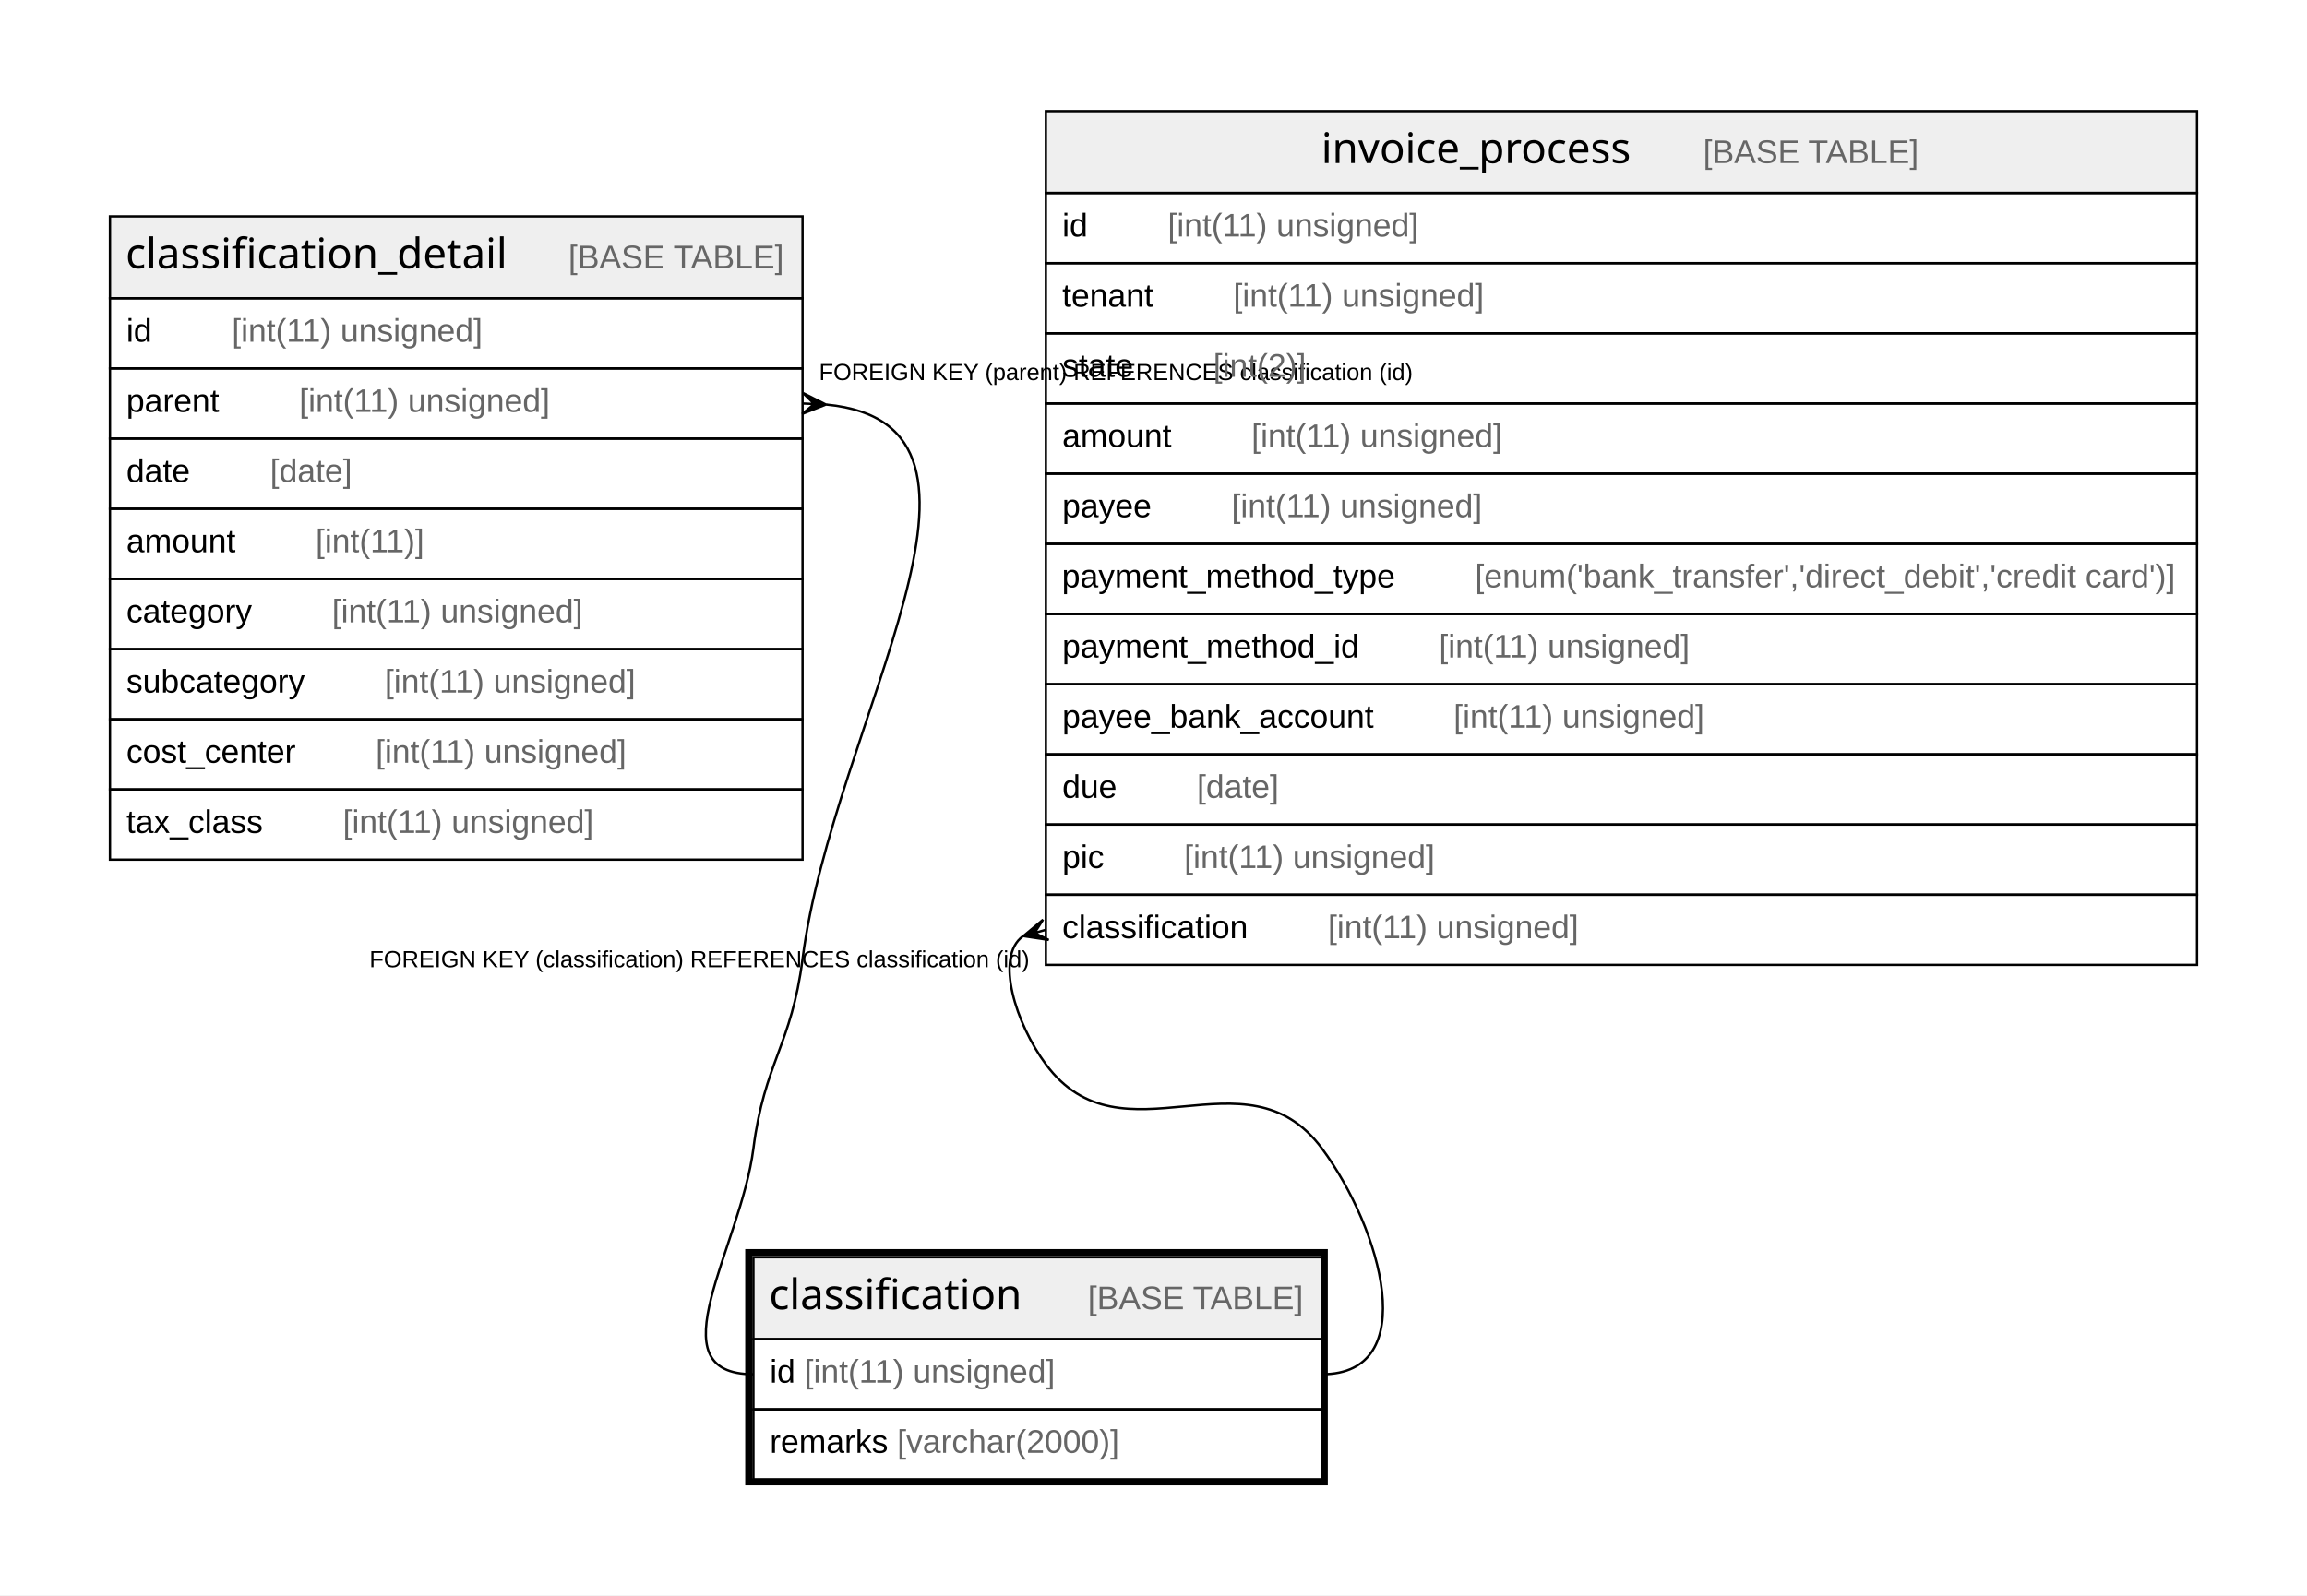
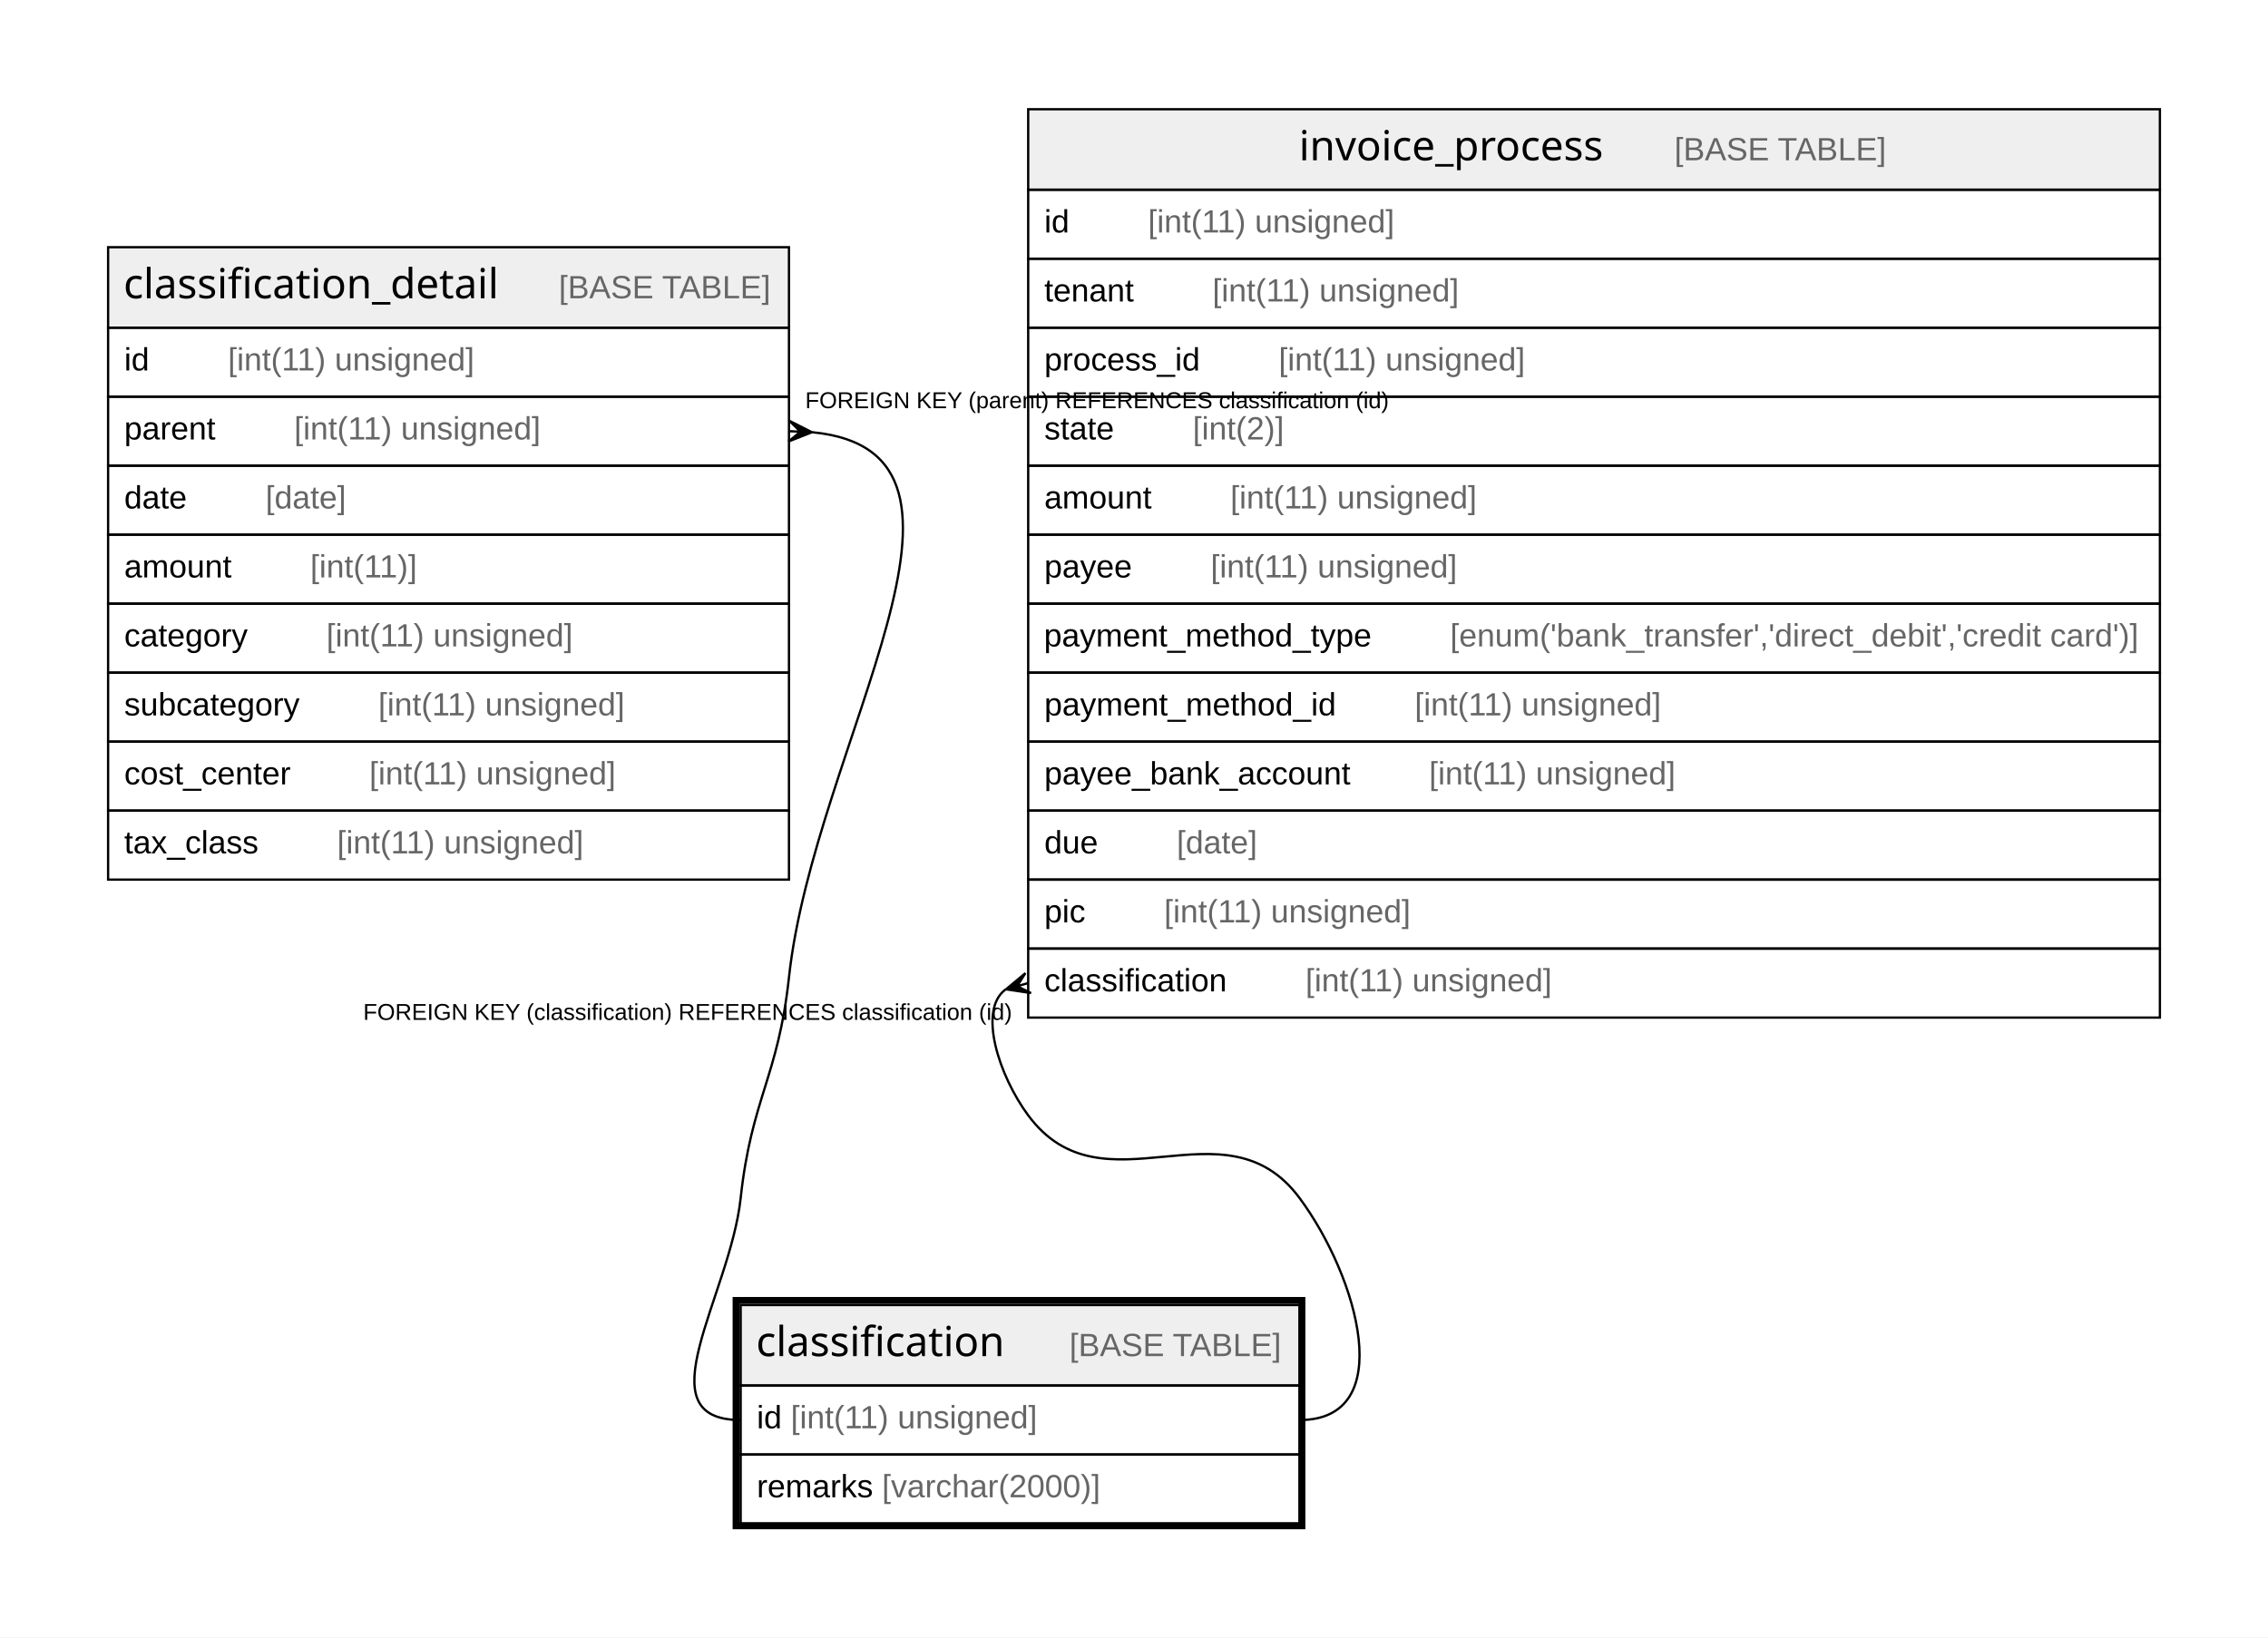
- <svg xmlns="http://www.w3.org/2000/svg" width="986pt" height="682pt" viewBox="0.00 0.00 986.00 682.00">
-   <g id="graph0" class="graph" transform="scale(1 1) rotate(0) translate(4 678)">
-     <polygon fill="#ffffff" stroke="transparent" points="-4,4 -4,-678 982,-678 982,4 -4,4" />
+ <svg xmlns="http://www.w3.org/2000/svg" width="986pt" height="712pt" viewBox="0.00 0.00 986.00 712.00">
+   <g id="graph0" class="graph" transform="scale(1 1) rotate(0) translate(4 708)">
+     <polygon fill="#ffffff" stroke="transparent" points="-4,4 -4,-708 982,-708 982,4 -4,4" />
    <g id="node1" class="node">
      <polygon fill="#efefef" stroke="transparent" points="318,-105.5 318,-140.5 561,-140.5 561,-105.5 318,-105.5" />
      <polygon fill="none" stroke="#000000" points="318,-105.5 318,-140.5 561,-140.5 561,-105.5 318,-105.5" />
      <text text-anchor="start" x="324.713" y="-118.3" font-family="Arial Bold" font-size="18.00" fill="#000000">classification</text>
      <text text-anchor="start" x="426.719" y="-118.3" font-family="Arial" font-size="14.00" fill="#000000">    </text>
      <text text-anchor="start" x="460.924" y="-118.3" font-family="Arial" font-size="14.00" fill="#666666">[BASE TABLE]</text>
      <polygon fill="none" stroke="#000000" points="318,-75.5 318,-105.5 561,-105.5 561,-75.5 318,-75.5" />
      <text text-anchor="start" x="325" y="-86.9" font-family="Arial" font-size="14.00" fill="#000000">id </text>
      <text text-anchor="start" x="339.78" y="-86.9" font-family="Arial" font-size="14.00" fill="#666666">[int(11) unsigned]</text>
      <polygon fill="none" stroke="#000000" points="318,-45.5 318,-75.5 561,-75.5 561,-45.5 318,-45.5" />
      <text text-anchor="start" x="325" y="-56.9" font-family="Arial" font-size="14.00" fill="#000000">remarks </text>
      <text text-anchor="start" x="379.438" y="-56.9" font-family="Arial" font-size="14.00" fill="#666666">[varchar(2000)]</text>
      <polygon fill="none" stroke="#000000" stroke-width="3" points="316,-44.5 316,-142.5 562,-142.5 562,-44.5 316,-44.5" />
    </g>
    <g id="node2" class="node">
-       <polygon fill="#efefef" stroke="transparent" points="43,-550.5 43,-585.5 339,-585.5 339,-550.5 43,-550.5" />
-       <polygon fill="none" stroke="#000000" points="43,-550.5 43,-585.5 339,-585.5 339,-550.5 43,-550.5" />
-       <text text-anchor="start" x="49.705" y="-563.3" font-family="Arial Bold" font-size="18.00" fill="#000000">classification_detail</text>
-       <text text-anchor="start" x="204.727" y="-563.3" font-family="Arial" font-size="14.00" fill="#000000">    </text>
-       <text text-anchor="start" x="238.931" y="-563.3" font-family="Arial" font-size="14.00" fill="#666666">[BASE TABLE]</text>
-       <polygon fill="none" stroke="#000000" points="43,-520.5 43,-550.5 339,-550.5 339,-520.5 43,-520.5" />
-       <text text-anchor="start" x="50" y="-531.9" font-family="Arial" font-size="14.00" fill="#000000">id    </text>
-       <text text-anchor="start" x="95.094" y="-531.9" font-family="Arial" font-size="14.00" fill="#666666">[int(11) unsigned]</text>
-       <polygon fill="none" stroke="#000000" points="43,-490.5 43,-520.5 339,-520.5 339,-490.5 43,-490.5" />
-       <text text-anchor="start" x="50" y="-501.9" font-family="Arial" font-size="14.00" fill="#000000">parent    </text>
-       <text text-anchor="start" x="123.886" y="-501.9" font-family="Arial" font-size="14.00" fill="#666666">[int(11) unsigned]</text>
-       <polygon fill="none" stroke="#000000" points="43,-460.5 43,-490.5 339,-490.5 339,-460.5 43,-460.5" />
-       <text text-anchor="start" x="50" y="-471.9" font-family="Arial" font-size="14.00" fill="#000000">date    </text>
-       <text text-anchor="start" x="111.443" y="-471.9" font-family="Arial" font-size="14.00" fill="#666666">[date]</text>
-       <polygon fill="none" stroke="#000000" points="43,-430.5 43,-460.5 339,-460.5 339,-430.5 43,-430.5" />
-       <text text-anchor="start" x="50" y="-441.9" font-family="Arial" font-size="14.00" fill="#000000">amount    </text>
-       <text text-anchor="start" x="130.886" y="-441.9" font-family="Arial" font-size="14.00" fill="#666666">[int(11)]</text>
-       <polygon fill="none" stroke="#000000" points="43,-400.5 43,-430.5 339,-430.5 339,-400.5 43,-400.5" />
-       <text text-anchor="start" x="50" y="-411.9" font-family="Arial" font-size="14.00" fill="#000000">category    </text>
-       <text text-anchor="start" x="137.886" y="-411.9" font-family="Arial" font-size="14.00" fill="#666666">[int(11) unsigned]</text>
-       <polygon fill="none" stroke="#000000" points="43,-370.5 43,-400.5 339,-400.5 339,-370.5 43,-370.5" />
-       <text text-anchor="start" x="50" y="-381.9" font-family="Arial" font-size="14.00" fill="#000000">subcategory    </text>
-       <text text-anchor="start" x="160.452" y="-381.9" font-family="Arial" font-size="14.00" fill="#666666">[int(11) unsigned]</text>
-       <polygon fill="none" stroke="#000000" points="43,-340.5 43,-370.5 339,-370.5 339,-340.5 43,-340.5" />
-       <text text-anchor="start" x="50" y="-351.9" font-family="Arial" font-size="14.00" fill="#000000">cost_center    </text>
-       <text text-anchor="start" x="156.56" y="-351.9" font-family="Arial" font-size="14.00" fill="#666666">[int(11) unsigned]</text>
-       <polygon fill="none" stroke="#000000" points="43,-310.5 43,-340.5 339,-340.5 339,-310.5 43,-310.5" />
-       <text text-anchor="start" x="50" y="-321.9" font-family="Arial" font-size="14.00" fill="#000000">tax_class    </text>
-       <text text-anchor="start" x="142.55" y="-321.9" font-family="Arial" font-size="14.00" fill="#666666">[int(11) unsigned]</text>
+       <polygon fill="#efefef" stroke="transparent" points="43,-565.5 43,-600.5 339,-600.5 339,-565.5 43,-565.5" />
+       <polygon fill="none" stroke="#000000" points="43,-565.5 43,-600.5 339,-600.5 339,-565.5 43,-565.5" />
+       <text text-anchor="start" x="49.705" y="-578.3" font-family="Arial Bold" font-size="18.00" fill="#000000">classification_detail</text>
+       <text text-anchor="start" x="204.727" y="-578.3" font-family="Arial" font-size="14.00" fill="#000000">    </text>
+       <text text-anchor="start" x="238.931" y="-578.3" font-family="Arial" font-size="14.00" fill="#666666">[BASE TABLE]</text>
+       <polygon fill="none" stroke="#000000" points="43,-535.5 43,-565.5 339,-565.5 339,-535.5 43,-535.5" />
+       <text text-anchor="start" x="50" y="-546.9" font-family="Arial" font-size="14.00" fill="#000000">id    </text>
+       <text text-anchor="start" x="95.094" y="-546.9" font-family="Arial" font-size="14.00" fill="#666666">[int(11) unsigned]</text>
+       <polygon fill="none" stroke="#000000" points="43,-505.5 43,-535.5 339,-535.5 339,-505.5 43,-505.5" />
+       <text text-anchor="start" x="50" y="-516.9" font-family="Arial" font-size="14.00" fill="#000000">parent    </text>
+       <text text-anchor="start" x="123.886" y="-516.9" font-family="Arial" font-size="14.00" fill="#666666">[int(11) unsigned]</text>
+       <polygon fill="none" stroke="#000000" points="43,-475.5 43,-505.5 339,-505.5 339,-475.5 43,-475.5" />
+       <text text-anchor="start" x="50" y="-486.9" font-family="Arial" font-size="14.00" fill="#000000">date    </text>
+       <text text-anchor="start" x="111.443" y="-486.9" font-family="Arial" font-size="14.00" fill="#666666">[date]</text>
+       <polygon fill="none" stroke="#000000" points="43,-445.5 43,-475.5 339,-475.5 339,-445.5 43,-445.5" />
+       <text text-anchor="start" x="50" y="-456.9" font-family="Arial" font-size="14.00" fill="#000000">amount    </text>
+       <text text-anchor="start" x="130.886" y="-456.9" font-family="Arial" font-size="14.00" fill="#666666">[int(11)]</text>
+       <polygon fill="none" stroke="#000000" points="43,-415.5 43,-445.5 339,-445.5 339,-415.5 43,-415.5" />
+       <text text-anchor="start" x="50" y="-426.9" font-family="Arial" font-size="14.00" fill="#000000">category    </text>
+       <text text-anchor="start" x="137.886" y="-426.9" font-family="Arial" font-size="14.00" fill="#666666">[int(11) unsigned]</text>
+       <polygon fill="none" stroke="#000000" points="43,-385.5 43,-415.5 339,-415.5 339,-385.5 43,-385.5" />
+       <text text-anchor="start" x="50" y="-396.9" font-family="Arial" font-size="14.00" fill="#000000">subcategory    </text>
+       <text text-anchor="start" x="160.452" y="-396.9" font-family="Arial" font-size="14.00" fill="#666666">[int(11) unsigned]</text>
+       <polygon fill="none" stroke="#000000" points="43,-355.5 43,-385.5 339,-385.5 339,-355.5 43,-355.5" />
+       <text text-anchor="start" x="50" y="-366.9" font-family="Arial" font-size="14.00" fill="#000000">cost_center    </text>
+       <text text-anchor="start" x="156.56" y="-366.9" font-family="Arial" font-size="14.00" fill="#666666">[int(11) unsigned]</text>
+       <polygon fill="none" stroke="#000000" points="43,-325.5 43,-355.5 339,-355.5 339,-325.5 43,-325.5" />
+       <text text-anchor="start" x="50" y="-336.9" font-family="Arial" font-size="14.00" fill="#000000">tax_class    </text>
+       <text text-anchor="start" x="142.55" y="-336.9" font-family="Arial" font-size="14.00" fill="#666666">[int(11) unsigned]</text>
    </g>
    <g id="edge1" class="edge">
-       <path fill="none" stroke="#000000" d="M349.142,-505.041C438.345,-496.455 351.896,-369.129 339,-268 334.296,-231.108 322.704,-223.892 318,-187 312.575,-144.456 275.111,-90.5 318,-90.5" />
-       <polygon fill="#000000" stroke="#000000" points="348.99,-505.048 338.796,-501.005 343.995,-505.274 339,-505.5 339,-505.5 339,-505.5 343.995,-505.274 339.204,-509.995 348.99,-505.048 348.99,-505.048" />
-       <text text-anchor="start" x="346.053" y="-515.5" font-family="Arial" font-size="10.00" fill="#000000">FOREIGN KEY (parent) REFERENCES classification (id)</text>
+       <path fill="none" stroke="#000000" d="M349.135,-520.042C438.212,-511.471 349.956,-384.357 339,-283 334.306,-239.577 322.694,-230.423 318,-187 313.391,-144.359 275.111,-90.5 318,-90.5" />
+       <polygon fill="#000000" stroke="#000000" points="348.99,-520.048 338.797,-516.005 343.995,-520.274 339,-520.5 339,-520.5 339,-520.5 343.995,-520.274 339.203,-524.995 348.99,-520.048 348.99,-520.048" />
+       <text text-anchor="start" x="346.053" y="-530.5" font-family="Arial" font-size="10.00" fill="#000000">FOREIGN KEY (parent) REFERENCES classification (id)</text>
    </g>
    <g id="node3" class="node">
-       <polygon fill="#efefef" stroke="transparent" points="443,-595.5 443,-630.5 935,-630.5 935,-595.5 443,-595.5" />
-       <polygon fill="none" stroke="#000000" points="443,-595.5 443,-630.5 935,-630.5 935,-595.5 443,-595.5" />
-       <text text-anchor="start" x="560.704" y="-608.3" font-family="Arial Bold" font-size="18.00" fill="#000000">invoice_process</text>
-       <text text-anchor="start" x="689.728" y="-608.3" font-family="Arial" font-size="14.00" fill="#000000">    </text>
-       <text text-anchor="start" x="723.933" y="-608.3" font-family="Arial" font-size="14.00" fill="#666666">[BASE TABLE]</text>
+       <polygon fill="#efefef" stroke="transparent" points="443,-625.5 443,-660.5 935,-660.5 935,-625.5 443,-625.5" />
+       <polygon fill="none" stroke="#000000" points="443,-625.5 443,-660.5 935,-660.5 935,-625.5 443,-625.5" />
+       <text text-anchor="start" x="560.704" y="-638.3" font-family="Arial Bold" font-size="18.00" fill="#000000">invoice_process</text>
+       <text text-anchor="start" x="689.728" y="-638.3" font-family="Arial" font-size="14.00" fill="#000000">    </text>
+       <text text-anchor="start" x="723.933" y="-638.3" font-family="Arial" font-size="14.00" fill="#666666">[BASE TABLE]</text>
+       <polygon fill="none" stroke="#000000" points="443,-595.5 443,-625.5 935,-625.5 935,-595.5 443,-595.5" />
+       <text text-anchor="start" x="450" y="-606.9" font-family="Arial" font-size="14.00" fill="#000000">id    </text>
+       <text text-anchor="start" x="495.094" y="-606.9" font-family="Arial" font-size="14.00" fill="#666666">[int(11) unsigned]</text>
      <polygon fill="none" stroke="#000000" points="443,-565.5 443,-595.5 935,-595.5 935,-565.5 443,-565.5" />
-       <text text-anchor="start" x="450" y="-576.9" font-family="Arial" font-size="14.00" fill="#000000">id    </text>
-       <text text-anchor="start" x="495.094" y="-576.9" font-family="Arial" font-size="14.00" fill="#666666">[int(11) unsigned]</text>
+       <text text-anchor="start" x="450" y="-576.9" font-family="Arial" font-size="14.00" fill="#000000">tenant    </text>
+       <text text-anchor="start" x="523.116" y="-576.9" font-family="Arial" font-size="14.00" fill="#666666">[int(11) unsigned]</text>
      <polygon fill="none" stroke="#000000" points="443,-535.5 443,-565.5 935,-565.5 935,-535.5 443,-535.5" />
-       <text text-anchor="start" x="450" y="-546.9" font-family="Arial" font-size="14.00" fill="#000000">tenant    </text>
-       <text text-anchor="start" x="523.116" y="-546.9" font-family="Arial" font-size="14.00" fill="#666666">[int(11) unsigned]</text>
+       <text text-anchor="start" x="450" y="-546.9" font-family="Arial" font-size="14.00" fill="#000000">process_id    </text>
+       <text text-anchor="start" x="551.885" y="-546.9" font-family="Arial" font-size="14.00" fill="#666666">[int(11) unsigned]</text>
      <polygon fill="none" stroke="#000000" points="443,-505.5 443,-535.5 935,-535.5 935,-505.5 443,-505.5" />
      <text text-anchor="start" x="450" y="-516.9" font-family="Arial" font-size="14.00" fill="#000000">state    </text>
      <text text-anchor="start" x="514.551" y="-516.9" font-family="Arial" font-size="14.00" fill="#666666">[int(2)]</text>
      <polygon fill="none" stroke="#000000" points="443,-475.5 443,-505.5 935,-505.5 935,-475.5 443,-475.5" />
      <text text-anchor="start" x="450" y="-486.9" font-family="Arial" font-size="14.00" fill="#000000">amount    </text>
      <text text-anchor="start" x="530.886" y="-486.9" font-family="Arial" font-size="14.00" fill="#666666">[int(11) unsigned]</text>
      <polygon fill="none" stroke="#000000" points="443,-445.5 443,-475.5 935,-475.5 935,-445.5 443,-445.5" />
      <text text-anchor="start" x="450" y="-456.9" font-family="Arial" font-size="14.00" fill="#000000">payee    </text>
      <text text-anchor="start" x="522.335" y="-456.9" font-family="Arial" font-size="14.00" fill="#666666">[int(11) unsigned]</text>
      <polygon fill="none" stroke="#000000" points="443,-415.5 443,-445.5 935,-445.5 935,-415.5 443,-415.5" />
      <text text-anchor="start" x="449.846" y="-426.9" font-family="Arial" font-size="14.00" fill="#000000">payment_method_type    </text>
      <text text-anchor="start" x="626.435" y="-426.9" font-family="Arial" font-size="14.00" fill="#666666">[enum('bank_transfer','direct_debit','credit card')]</text>
      <polygon fill="none" stroke="#000000" points="443,-385.5 443,-415.5 935,-415.5 935,-385.5 443,-385.5" />
      <text text-anchor="start" x="450" y="-396.9" font-family="Arial" font-size="14.00" fill="#000000">payment_method_id    </text>
      <text text-anchor="start" x="611.022" y="-396.9" font-family="Arial" font-size="14.00" fill="#666666">[int(11) unsigned]</text>
      <polygon fill="none" stroke="#000000" points="443,-355.5 443,-385.5 935,-385.5 935,-355.5 443,-355.5" />
      <text text-anchor="start" x="450" y="-366.9" font-family="Arial" font-size="14.00" fill="#000000">payee_bank_account    </text>
      <text text-anchor="start" x="617.269" y="-366.9" font-family="Arial" font-size="14.00" fill="#666666">[int(11) unsigned]</text>
      <polygon fill="none" stroke="#000000" points="443,-325.5 443,-355.5 935,-355.5 935,-325.5 443,-325.5" />
      <text text-anchor="start" x="450" y="-336.9" font-family="Arial" font-size="14.00" fill="#000000">due    </text>
      <text text-anchor="start" x="507.553" y="-336.9" font-family="Arial" font-size="14.00" fill="#666666">[date]</text>
      <polygon fill="none" stroke="#000000" points="443,-295.5 443,-325.5 935,-325.5 935,-295.5 443,-295.5" />
      <text text-anchor="start" x="450" y="-306.9" font-family="Arial" font-size="14.00" fill="#000000">pic    </text>
      <text text-anchor="start" x="502.094" y="-306.9" font-family="Arial" font-size="14.00" fill="#666666">[int(11) unsigned]</text>
      <polygon fill="none" stroke="#000000" points="443,-265.5 443,-295.5 935,-295.5 935,-265.5 443,-265.5" />
      <text text-anchor="start" x="450" y="-276.9" font-family="Arial" font-size="14.00" fill="#000000">classification    </text>
      <text text-anchor="start" x="563.543" y="-276.9" font-family="Arial" font-size="14.00" fill="#666666">[int(11) unsigned]</text>
    </g>
    <g id="edge2" class="edge">
      <path fill="none" stroke="#000000" d="M433.184,-277.751C420.971,-268.814 430.288,-240.169 443,-223 475.628,-178.934 528.372,-231.066 561,-187 586.521,-152.531 603.889,-90.5 561,-90.5" />
      <polygon fill="#000000" stroke="#000000" points="433.37,-277.803 441.786,-284.833 438.185,-279.152 443,-280.5 443,-280.5 443,-280.5 438.185,-279.152 444.214,-276.167 433.37,-277.803 433.37,-277.803" />
      <text text-anchor="start" x="153.891" y="-264.5" font-family="Arial" font-size="10.00" fill="#000000">FOREIGN KEY (classification) REFERENCES classification (id)</text>
    </g>
  </g>
</svg>
